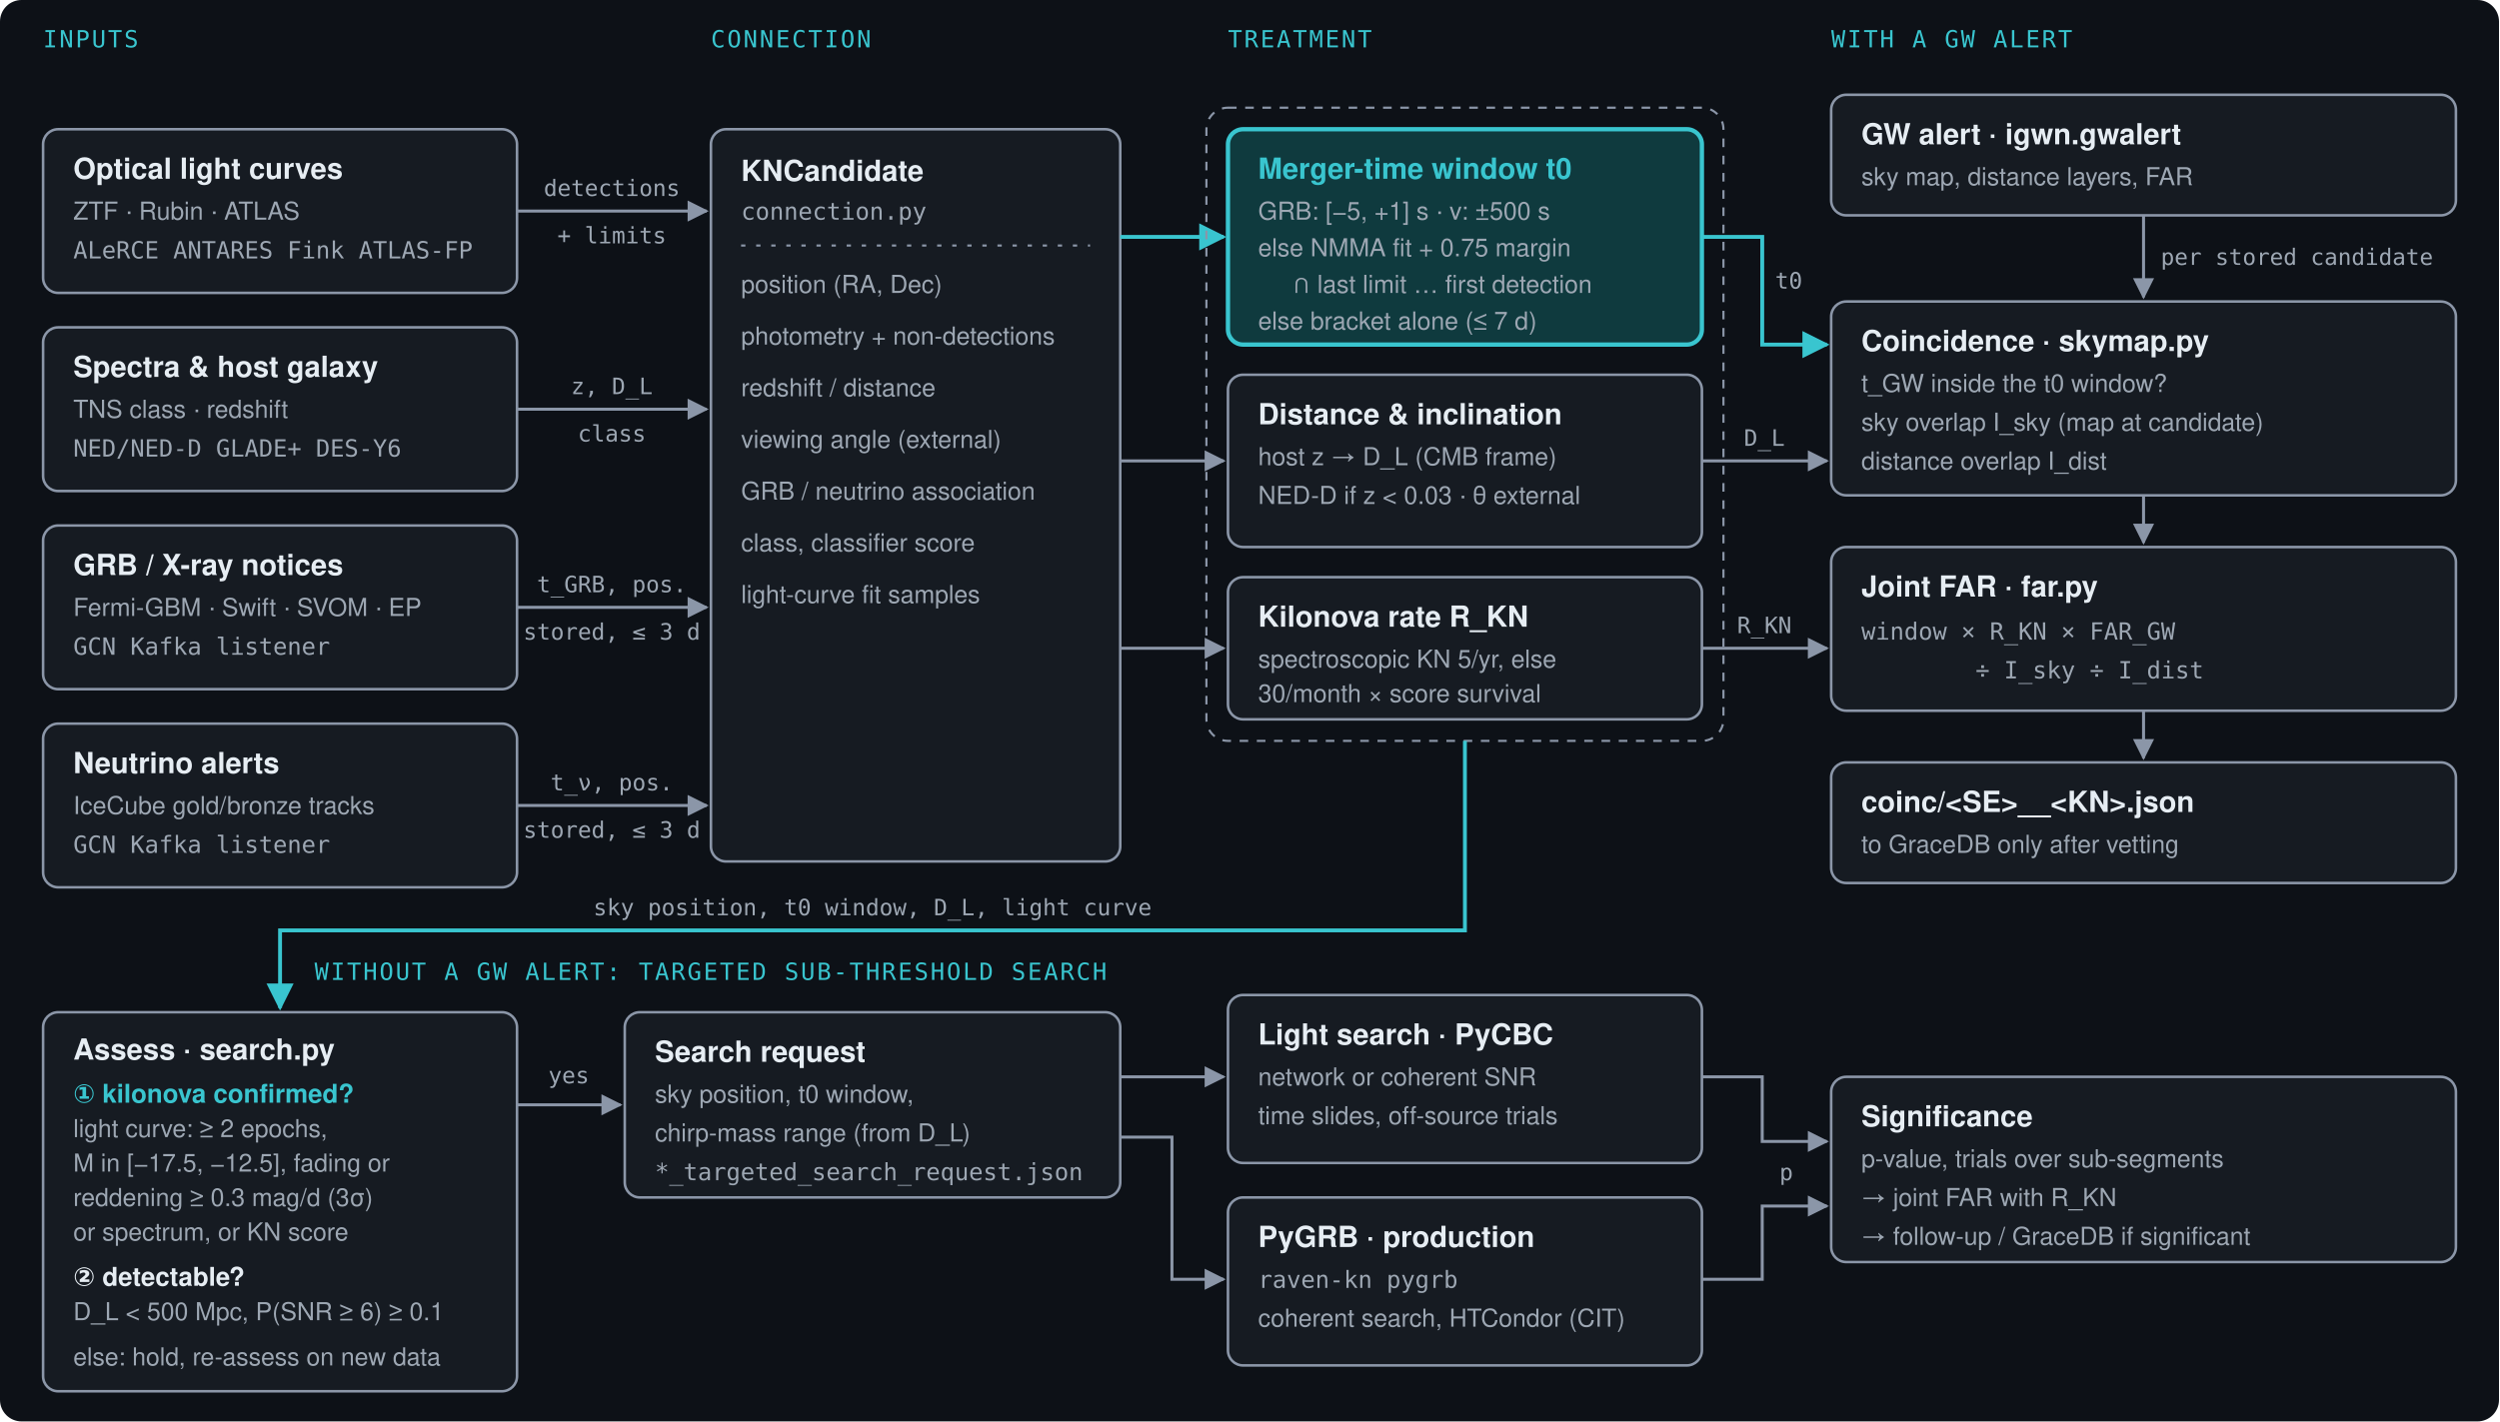
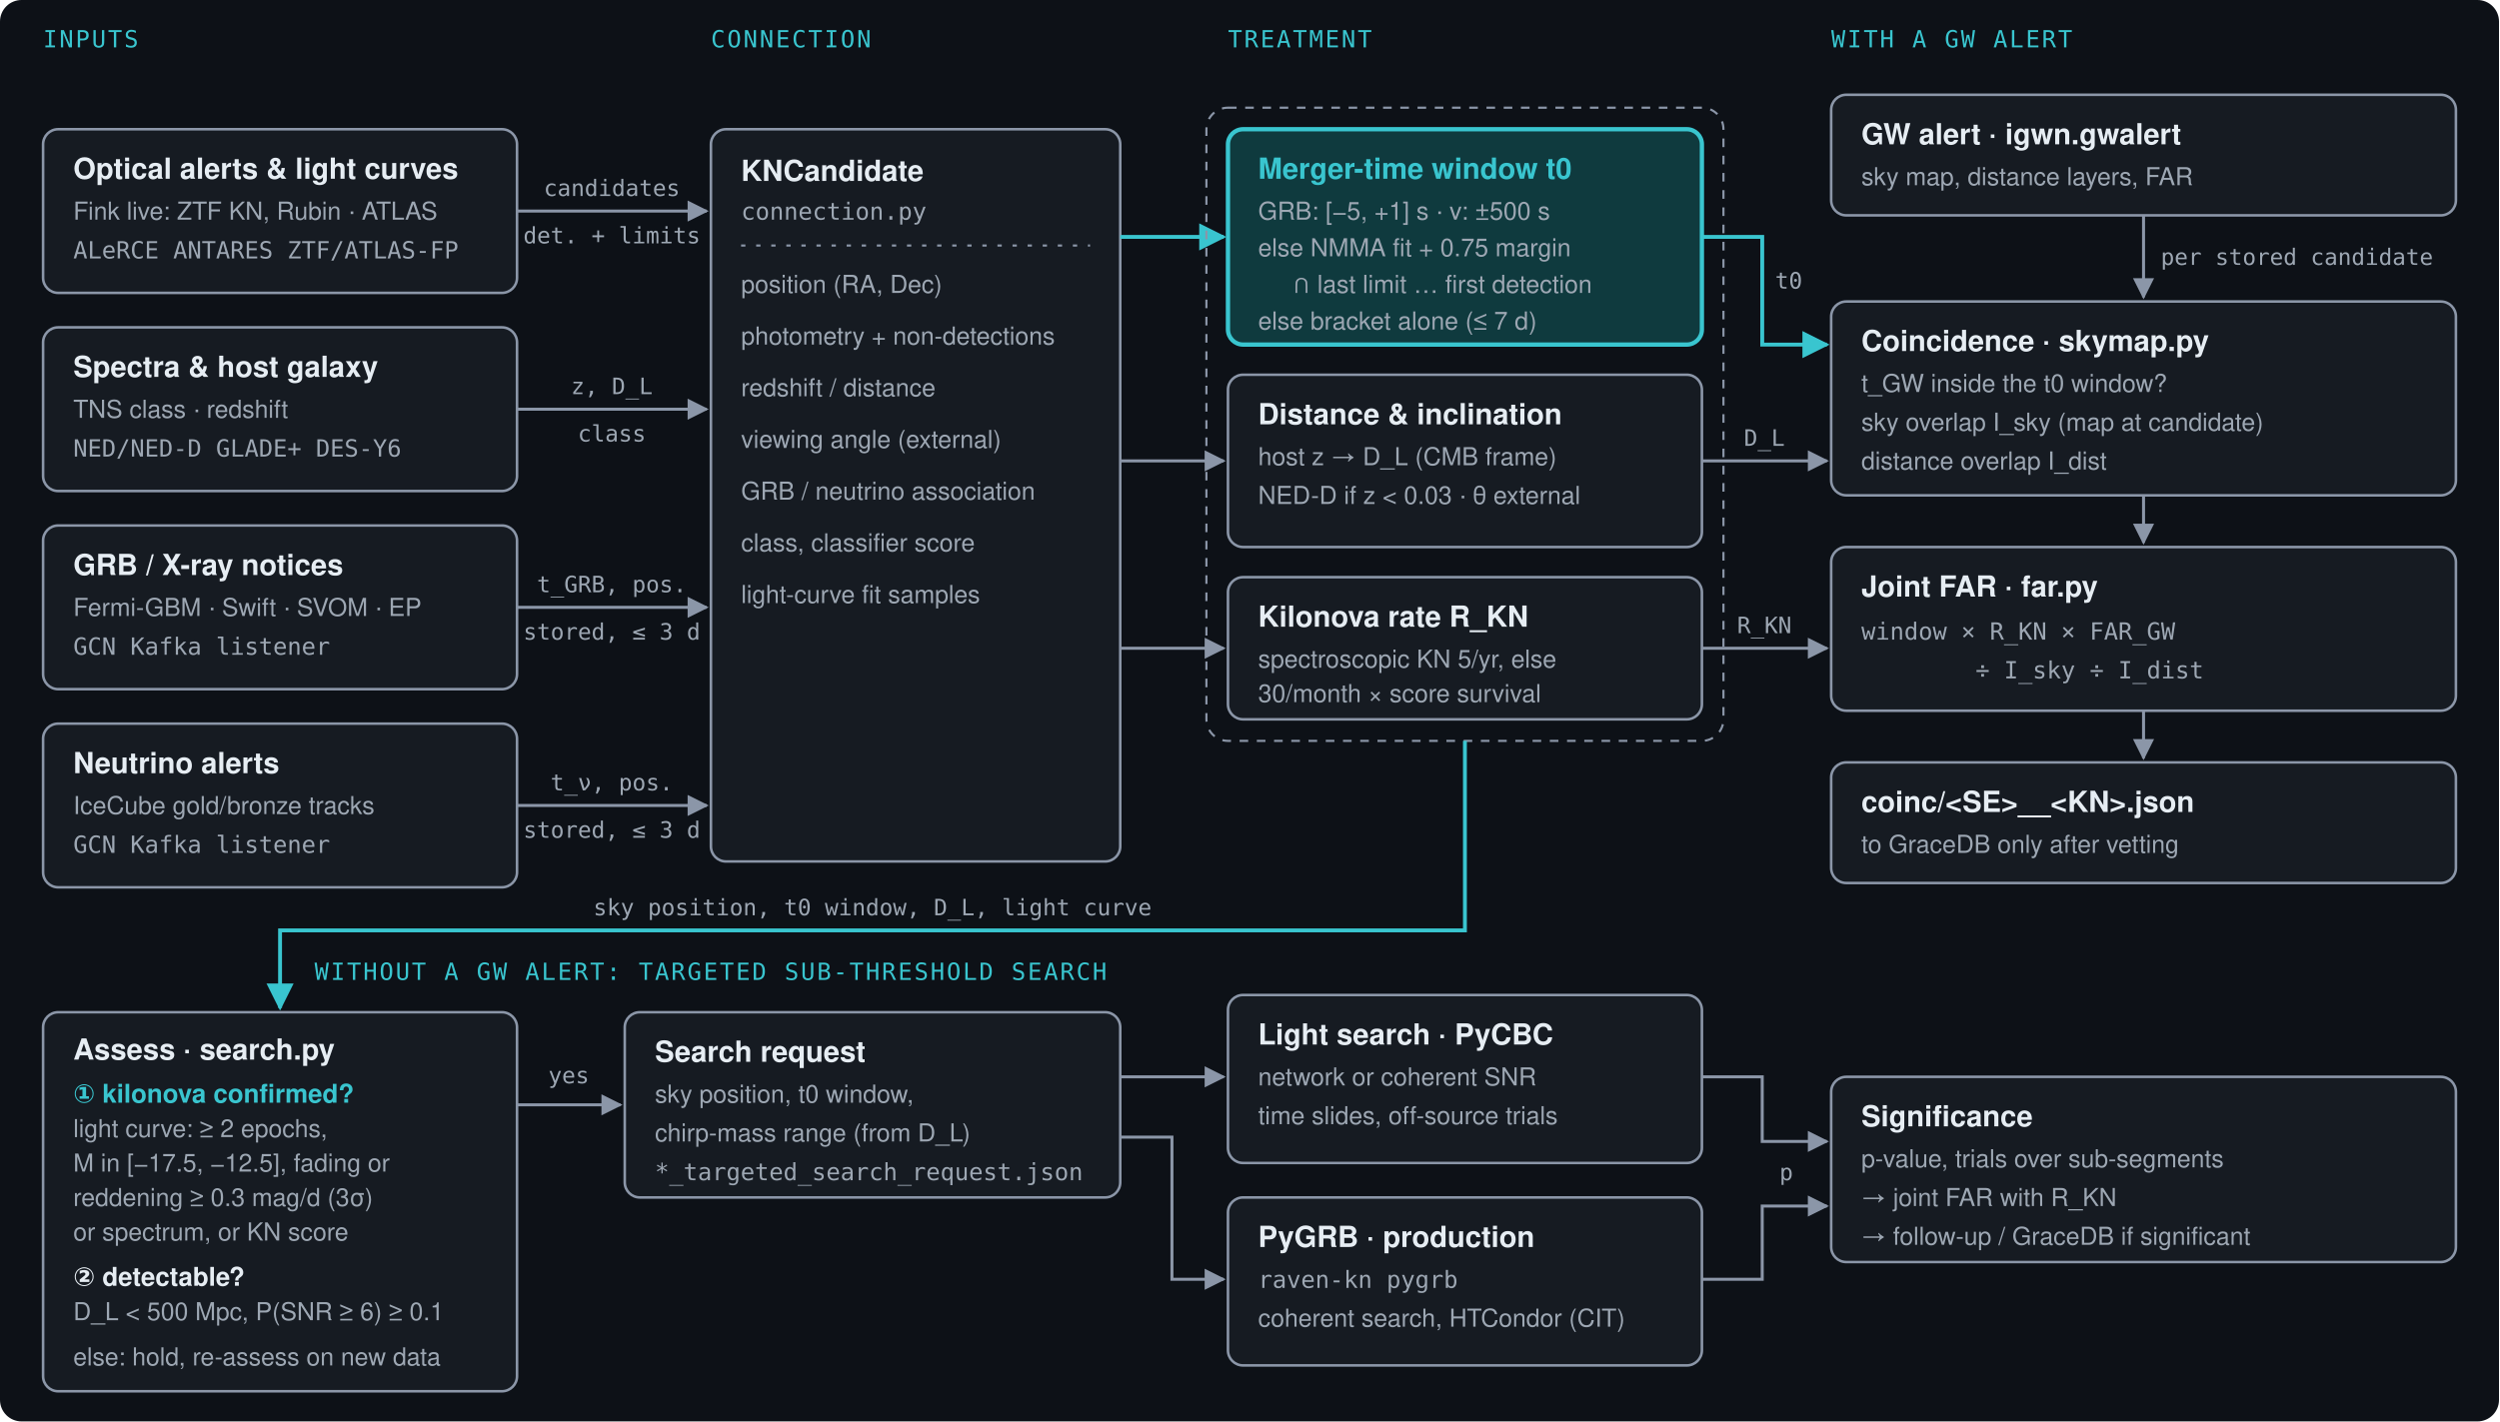
<svg xmlns="http://www.w3.org/2000/svg" width="1160" height="660" viewBox="0 0 1160 660" role="img" aria-label="RAVEN-KN workflow: optical, spectroscopic and GRB inputs build a kilonova candidate (GRB notices and neutrino alerts are stored and matched to a counterpart found up to 3 days later); treatment derives the merger-time window, distance and kilonova rate; with a GW alert these give a coincidence and a joint false-alarm rate; without one, a targeted PyCBC or PyGRB search runs only once the transient is confirmed as a kilonova (light curve, spectrum or classifier score) and is detectable.">
  <rect x="0" y="0" width="1160" height="660" rx="10" fill="#0d1117" />
  <defs>
    <marker id="ah" viewBox="0 0 10 10" refX="9" refY="5" markerWidth="7" markerHeight="7" orient="auto-start-reverse">
      <path fill="#8b96a8" d="M0,0 L10,5 L0,10 z" />
    </marker>
    <marker id="ahk" viewBox="0 0 10 10" refX="9" refY="5" markerWidth="7" markerHeight="7" orient="auto-start-reverse">
      <path fill="#39c5cf" d="M0,0 L10,5 L0,10 z" />
    </marker>
  </defs>
  <text font-family="Menlo, 'DejaVu Sans Mono', Consolas, monospace" font-size="11" font-weight="500" fill="#39c5cf" letter-spacing="0.9" x="20" y="22">INPUTS</text>
  <text font-family="Menlo, 'DejaVu Sans Mono', Consolas, monospace" font-size="11" font-weight="500" fill="#39c5cf" letter-spacing="0.9" x="330" y="22">CONNECTION</text>
  <text font-family="Menlo, 'DejaVu Sans Mono', Consolas, monospace" font-size="11" font-weight="500" fill="#39c5cf" letter-spacing="0.9" x="570" y="22">TREATMENT</text>
  <text font-family="Menlo, 'DejaVu Sans Mono', Consolas, monospace" font-size="11" font-weight="500" fill="#39c5cf" letter-spacing="0.9" x="850" y="22">WITH A GW ALERT</text>
  <rect fill="#161b22" stroke="#8b96a8" stroke-width="1.2" x="20" y="60" width="220" height="76" rx="7" />
-   <text font-family="Helvetica, Arial, 'DejaVu Sans', sans-serif" font-size="13.5" font-weight="600" fill="#e6edf3" x="34" y="83">Optical light curves</text>
-   <text font-family="Helvetica, Arial, 'DejaVu Sans', sans-serif" font-size="11.5" fill="#9da7b3" xml:space="preserve" x="34" y="102">ZTF · Rubin · ATLAS</text>
-   <text font-family="Menlo, 'DejaVu Sans Mono', Consolas, monospace" font-size="11" fill="#9da7b3" xml:space="preserve" x="34" y="120">ALeRCE ANTARES Fink ATLAS-FP</text>
+   <text font-family="Helvetica, Arial, 'DejaVu Sans', sans-serif" font-size="13.5" font-weight="600" fill="#e6edf3" x="34" y="83">Optical alerts &amp; light curves</text>
+   <text font-family="Helvetica, Arial, 'DejaVu Sans', sans-serif" font-size="11.5" fill="#9da7b3" xml:space="preserve" x="34" y="102">Fink live: ZTF KN, Rubin · ATLAS</text>
+   <text font-family="Menlo, 'DejaVu Sans Mono', Consolas, monospace" font-size="11" fill="#9da7b3" xml:space="preserve" x="34" y="120">ALeRCE ANTARES ZTF/ATLAS-FP</text>
  <rect fill="#161b22" stroke="#8b96a8" stroke-width="1.2" x="20" y="152" width="220" height="76" rx="7" />
  <text font-family="Helvetica, Arial, 'DejaVu Sans', sans-serif" font-size="13.5" font-weight="600" fill="#e6edf3" x="34" y="175">Spectra &amp; host galaxy</text>
  <text font-family="Helvetica, Arial, 'DejaVu Sans', sans-serif" font-size="11.5" fill="#9da7b3" xml:space="preserve" x="34" y="194">TNS class · redshift</text>
  <text font-family="Menlo, 'DejaVu Sans Mono', Consolas, monospace" font-size="11" fill="#9da7b3" xml:space="preserve" x="34" y="212">NED/NED-D GLADE+ DES-Y6</text>
  <rect fill="#161b22" stroke="#8b96a8" stroke-width="1.2" x="20" y="244" width="220" height="76" rx="7" />
  <text font-family="Helvetica, Arial, 'DejaVu Sans', sans-serif" font-size="13.5" font-weight="600" fill="#e6edf3" x="34" y="267">GRB / X-ray notices</text>
  <text font-family="Helvetica, Arial, 'DejaVu Sans', sans-serif" font-size="11.5" fill="#9da7b3" xml:space="preserve" x="34" y="286">Fermi-GBM · Swift · SVOM · EP</text>
  <text font-family="Menlo, 'DejaVu Sans Mono', Consolas, monospace" font-size="11" fill="#9da7b3" xml:space="preserve" x="34" y="304">GCN Kafka listener</text>
  <rect fill="#161b22" stroke="#8b96a8" stroke-width="1.2" x="20" y="336" width="220" height="76" rx="7" />
  <text font-family="Helvetica, Arial, 'DejaVu Sans', sans-serif" font-size="13.5" font-weight="600" fill="#e6edf3" x="34" y="359">Neutrino alerts</text>
  <text font-family="Helvetica, Arial, 'DejaVu Sans', sans-serif" font-size="11.5" fill="#9da7b3" xml:space="preserve" x="34" y="378">IceCube gold/bronze tracks</text>
  <text font-family="Menlo, 'DejaVu Sans Mono', Consolas, monospace" font-size="11" fill="#9da7b3" xml:space="preserve" x="34" y="396">GCN Kafka listener</text>
  <line stroke="#8b96a8" stroke-width="1.4" fill="none" x1="240" y1="98" x2="328" y2="98" marker-end="url(#ah)" />
-   <text font-family="Menlo, 'DejaVu Sans Mono', Consolas, monospace" font-size="10.5" fill="#9da7b3" x="284" y="91" text-anchor="middle">detections</text>
-   <text font-family="Menlo, 'DejaVu Sans Mono', Consolas, monospace" font-size="10.5" fill="#9da7b3" x="284" y="113" text-anchor="middle">+ limits</text>
+   <text font-family="Menlo, 'DejaVu Sans Mono', Consolas, monospace" font-size="10.5" fill="#9da7b3" x="284" y="91" text-anchor="middle">candidates</text>
+   <text font-family="Menlo, 'DejaVu Sans Mono', Consolas, monospace" font-size="10.5" fill="#9da7b3" x="284" y="113" text-anchor="middle">det. + limits</text>
  <line stroke="#8b96a8" stroke-width="1.4" fill="none" x1="240" y1="190" x2="328" y2="190" marker-end="url(#ah)" />
  <text font-family="Menlo, 'DejaVu Sans Mono', Consolas, monospace" font-size="10.5" fill="#9da7b3" x="284" y="183" text-anchor="middle">z, D_L</text>
  <text font-family="Menlo, 'DejaVu Sans Mono', Consolas, monospace" font-size="10.5" fill="#9da7b3" x="284" y="205" text-anchor="middle">class</text>
  <line stroke="#8b96a8" stroke-width="1.4" fill="none" x1="240" y1="282" x2="328" y2="282" marker-end="url(#ah)" />
  <text font-family="Menlo, 'DejaVu Sans Mono', Consolas, monospace" font-size="10.5" fill="#9da7b3" x="284" y="275" text-anchor="middle">t_GRB, pos.</text>
  <text font-family="Menlo, 'DejaVu Sans Mono', Consolas, monospace" font-size="10.5" fill="#9da7b3" x="284" y="297" text-anchor="middle">stored, ≤ 3 d</text>
  <line stroke="#8b96a8" stroke-width="1.4" fill="none" x1="240" y1="374" x2="328" y2="374" marker-end="url(#ah)" />
  <text font-family="Menlo, 'DejaVu Sans Mono', Consolas, monospace" font-size="10.5" fill="#9da7b3" x="284" y="367" text-anchor="middle">t_ν, pos.</text>
  <text font-family="Menlo, 'DejaVu Sans Mono', Consolas, monospace" font-size="10.5" fill="#9da7b3" x="284" y="389" text-anchor="middle">stored, ≤ 3 d</text>
  <rect fill="#161b22" stroke="#8b96a8" stroke-width="1.2" x="330" y="60" width="190" height="340" rx="7" />
  <text font-family="Helvetica, Arial, 'DejaVu Sans', sans-serif" font-size="13.5" font-weight="600" fill="#e6edf3" x="344" y="84">KNCandidate</text>
  <text font-family="Menlo, 'DejaVu Sans Mono', Consolas, monospace" font-size="11" fill="#9da7b3" xml:space="preserve" x="344" y="102">connection.py</text>
  <line stroke="#8b96a8" stroke-width="1" stroke-dasharray="2 5" x1="344" y1="114" x2="506" y2="114" />
  <text font-family="Helvetica, Arial, 'DejaVu Sans', sans-serif" font-size="11.5" fill="#9da7b3" xml:space="preserve" x="344" y="136">position (RA, Dec)</text>
  <text font-family="Helvetica, Arial, 'DejaVu Sans', sans-serif" font-size="11.5" fill="#9da7b3" xml:space="preserve" x="344" y="160">photometry + non-detections</text>
  <text font-family="Helvetica, Arial, 'DejaVu Sans', sans-serif" font-size="11.5" fill="#9da7b3" xml:space="preserve" x="344" y="184">redshift / distance</text>
  <text font-family="Helvetica, Arial, 'DejaVu Sans', sans-serif" font-size="11.5" fill="#9da7b3" xml:space="preserve" x="344" y="208">viewing angle (external)</text>
  <text font-family="Helvetica, Arial, 'DejaVu Sans', sans-serif" font-size="11.5" fill="#9da7b3" xml:space="preserve" x="344" y="232">GRB / neutrino association</text>
  <text font-family="Helvetica, Arial, 'DejaVu Sans', sans-serif" font-size="11.5" fill="#9da7b3" xml:space="preserve" x="344" y="256">class, classifier score</text>
  <text font-family="Helvetica, Arial, 'DejaVu Sans', sans-serif" font-size="11.5" fill="#9da7b3" xml:space="preserve" x="344" y="280">light-curve fit samples</text>
  <line stroke="#39c5cf" stroke-width="1.8" fill="none" x1="520" y1="110" x2="568" y2="110" marker-end="url(#ahk)" />
  <line stroke="#8b96a8" stroke-width="1.4" fill="none" x1="520" y1="214" x2="568" y2="214" marker-end="url(#ah)" />
  <line stroke="#8b96a8" stroke-width="1.4" fill="none" x1="520" y1="301" x2="568" y2="301" marker-end="url(#ah)" />
  <rect fill="none" stroke="#8b96a8" stroke-width="1" stroke-dasharray="4 4" x="560" y="50" width="240" height="294" rx="10" />
  <rect fill="#0f3a3e" stroke="#39c5cf" stroke-width="2" x="570" y="60" width="220" height="100" rx="7" />
  <text font-family="Helvetica, Arial, 'DejaVu Sans', sans-serif" font-size="13.5" font-weight="700" fill="#39c5cf" x="584" y="83">Merger-time window t0</text>
  <text font-family="Helvetica, Arial, 'DejaVu Sans', sans-serif" font-size="11.5" fill="#9da7b3" xml:space="preserve" x="584" y="102">GRB: [−5, +1] s · ν: ±500 s</text>
  <text font-family="Helvetica, Arial, 'DejaVu Sans', sans-serif" font-size="11.5" fill="#9da7b3" xml:space="preserve" x="584" y="119">else NMMA fit + 0.75 margin</text>
  <text font-family="Helvetica, Arial, 'DejaVu Sans', sans-serif" font-size="11.5" fill="#9da7b3" xml:space="preserve" x="584" y="136">     ∩ last limit … first detection</text>
  <text font-family="Helvetica, Arial, 'DejaVu Sans', sans-serif" font-size="11.5" fill="#9da7b3" xml:space="preserve" x="584" y="153">else bracket alone (≤ 7 d)</text>
  <rect fill="#161b22" stroke="#8b96a8" stroke-width="1.2" x="570" y="174" width="220" height="80" rx="7" />
  <text font-family="Helvetica, Arial, 'DejaVu Sans', sans-serif" font-size="13.5" font-weight="600" fill="#e6edf3" x="584" y="197">Distance &amp; inclination</text>
  <text font-family="Helvetica, Arial, 'DejaVu Sans', sans-serif" font-size="11.5" fill="#9da7b3" xml:space="preserve" x="584" y="216">host z → D_L (CMB frame)</text>
  <text font-family="Helvetica, Arial, 'DejaVu Sans', sans-serif" font-size="11.5" fill="#9da7b3" xml:space="preserve" x="584" y="234">NED-D if z &lt; 0.03 · θ external</text>
  <rect fill="#161b22" stroke="#8b96a8" stroke-width="1.2" x="570" y="268" width="220" height="66" rx="7" />
  <text font-family="Helvetica, Arial, 'DejaVu Sans', sans-serif" font-size="13.5" font-weight="600" fill="#e6edf3" x="584" y="291">Kilonova rate R_KN</text>
  <text font-family="Helvetica, Arial, 'DejaVu Sans', sans-serif" font-size="11.5" fill="#9da7b3" xml:space="preserve" x="584" y="310">spectroscopic KN 5/yr, else</text>
  <text font-family="Helvetica, Arial, 'DejaVu Sans', sans-serif" font-size="11.5" fill="#9da7b3" xml:space="preserve" x="584" y="326">30/month × score survival</text>
  <rect fill="#161b22" stroke="#8b96a8" stroke-width="1.2" x="850" y="44" width="290" height="56" rx="7" />
  <text font-family="Helvetica, Arial, 'DejaVu Sans', sans-serif" font-size="13.5" font-weight="600" fill="#e6edf3" x="864" y="67">GW alert · igwn.gwalert</text>
  <text font-family="Helvetica, Arial, 'DejaVu Sans', sans-serif" font-size="11.5" fill="#9da7b3" xml:space="preserve" x="864" y="86">sky map, distance layers, FAR</text>
  <line stroke="#8b96a8" stroke-width="1.4" fill="none" x1="995" y1="100" x2="995" y2="138" marker-end="url(#ah)" />
  <text font-family="Menlo, 'DejaVu Sans Mono', Consolas, monospace" font-size="10.5" fill="#9da7b3" x="1003" y="123">per stored candidate</text>
  <rect fill="#161b22" stroke="#8b96a8" stroke-width="1.2" x="850" y="140" width="290" height="90" rx="7" />
  <text font-family="Helvetica, Arial, 'DejaVu Sans', sans-serif" font-size="13.5" font-weight="600" fill="#e6edf3" x="864" y="163">Coincidence · skymap.py</text>
  <text font-family="Helvetica, Arial, 'DejaVu Sans', sans-serif" font-size="11.5" fill="#9da7b3" xml:space="preserve" x="864" y="182">t_GW inside the t0 window?</text>
  <text font-family="Helvetica, Arial, 'DejaVu Sans', sans-serif" font-size="11.5" fill="#9da7b3" xml:space="preserve" x="864" y="200">sky overlap I_sky (map at candidate)</text>
  <text font-family="Helvetica, Arial, 'DejaVu Sans', sans-serif" font-size="11.5" fill="#9da7b3" xml:space="preserve" x="864" y="218">distance overlap I_dist</text>
  <line stroke="#8b96a8" stroke-width="1.4" fill="none" x1="995" y1="230" x2="995" y2="252" marker-end="url(#ah)" />
  <rect fill="#161b22" stroke="#8b96a8" stroke-width="1.2" x="850" y="254" width="290" height="76" rx="7" />
  <text font-family="Helvetica, Arial, 'DejaVu Sans', sans-serif" font-size="13.5" font-weight="600" fill="#e6edf3" x="864" y="277">Joint FAR · far.py</text>
  <text font-family="Menlo, 'DejaVu Sans Mono', Consolas, monospace" font-size="11" fill="#9da7b3" xml:space="preserve" x="864" y="297">window × R_KN × FAR_GW</text>
  <text font-family="Menlo, 'DejaVu Sans Mono', Consolas, monospace" font-size="11" fill="#9da7b3" xml:space="preserve" x="864" y="315">        ÷ I_sky ÷ I_dist</text>
  <line stroke="#8b96a8" stroke-width="1.4" fill="none" x1="995" y1="330" x2="995" y2="352" marker-end="url(#ah)" />
  <rect fill="#161b22" stroke="#8b96a8" stroke-width="1.2" x="850" y="354" width="290" height="56" rx="7" />
  <text font-family="Helvetica, Arial, 'DejaVu Sans', sans-serif" font-size="13.5" font-weight="600" fill="#e6edf3" x="864" y="377">coinc/&lt;SE&gt;__&lt;KN&gt;.json</text>
  <text font-family="Helvetica, Arial, 'DejaVu Sans', sans-serif" font-size="11.5" fill="#9da7b3" xml:space="preserve" x="864" y="396">to GraceDB only after vetting</text>
  <path stroke="#39c5cf" stroke-width="1.8" fill="none" d="M790,110 L818,110 L818,160 L848,160" marker-end="url(#ahk)" />
  <text font-family="Menlo, 'DejaVu Sans Mono', Consolas, monospace" font-size="10.5" fill="#9da7b3" x="824" y="134">t0</text>
  <line stroke="#8b96a8" stroke-width="1.4" fill="none" x1="790" y1="214" x2="848" y2="214" marker-end="url(#ah)" />
  <text font-family="Menlo, 'DejaVu Sans Mono', Consolas, monospace" font-size="10.5" fill="#9da7b3" x="819" y="207" text-anchor="middle">D_L</text>
  <line stroke="#8b96a8" stroke-width="1.4" fill="none" x1="790" y1="301" x2="848" y2="301" marker-end="url(#ah)" />
  <text font-family="Menlo, 'DejaVu Sans Mono', Consolas, monospace" font-size="10.5" fill="#9da7b3" x="819" y="294" text-anchor="middle">R_KN</text>
  <path stroke="#39c5cf" stroke-width="1.8" fill="none" d="M680,344 L680,432 L130,432 L130,468" marker-end="url(#ahk)" />
  <text font-family="Menlo, 'DejaVu Sans Mono', Consolas, monospace" font-size="10.5" fill="#9da7b3" x="405" y="425" text-anchor="middle">sky position, t0 window, D_L, light curve</text>
  <text font-family="Menlo, 'DejaVu Sans Mono', Consolas, monospace" font-size="11" font-weight="500" fill="#39c5cf" letter-spacing="0.9" x="146" y="455">WITHOUT A GW ALERT: TARGETED SUB-THRESHOLD SEARCH</text>
  <rect fill="#161b22" stroke="#8b96a8" stroke-width="1.2" x="20" y="470" width="220" height="176" rx="7" />
  <text font-family="Helvetica, Arial, 'DejaVu Sans', sans-serif" font-size="13.5" font-weight="600" fill="#e6edf3" x="34" y="492">Assess · search.py</text>
  <text font-family="Helvetica, Arial, 'DejaVu Sans', sans-serif" font-size="12" font-weight="700" fill="#39c5cf" xml:space="preserve" x="34" y="512">① kilonova confirmed?</text>
  <text font-family="Helvetica, Arial, 'DejaVu Sans', sans-serif" font-size="11.5" fill="#9da7b3" xml:space="preserve" x="34" y="528">light curve: ≥ 2 epochs,</text>
  <text font-family="Helvetica, Arial, 'DejaVu Sans', sans-serif" font-size="11.5" fill="#9da7b3" xml:space="preserve" x="34" y="544">M in [−17.5, −12.5], fading or</text>
  <text font-family="Helvetica, Arial, 'DejaVu Sans', sans-serif" font-size="11.5" fill="#9da7b3" xml:space="preserve" x="34" y="560">reddening ≥ 0.3 mag/d (3σ)</text>
  <text font-family="Helvetica, Arial, 'DejaVu Sans', sans-serif" font-size="11.5" fill="#9da7b3" xml:space="preserve" x="34" y="576">or spectrum, or KN score</text>
  <text font-family="Helvetica, Arial, 'DejaVu Sans', sans-serif" font-size="12" font-weight="700" fill="#e6edf3" xml:space="preserve" x="34" y="597">② detectable?</text>
  <text font-family="Helvetica, Arial, 'DejaVu Sans', sans-serif" font-size="11.5" fill="#9da7b3" xml:space="preserve" x="34" y="613">D_L &lt; 500 Mpc, P(SNR ≥ 6) ≥ 0.1</text>
  <text font-family="Helvetica, Arial, 'DejaVu Sans', sans-serif" font-size="11.5" fill="#9da7b3" xml:space="preserve" x="34" y="634">else: hold, re-assess on new data</text>
  <line stroke="#8b96a8" stroke-width="1.4" fill="none" x1="240" y1="513" x2="288" y2="513" marker-end="url(#ah)" />
  <text font-family="Menlo, 'DejaVu Sans Mono', Consolas, monospace" font-size="10.5" fill="#9da7b3" x="264" y="503" text-anchor="middle">yes</text>
  <rect fill="#161b22" stroke="#8b96a8" stroke-width="1.2" x="290" y="470" width="230" height="86" rx="7" />
  <text font-family="Helvetica, Arial, 'DejaVu Sans', sans-serif" font-size="13.5" font-weight="600" fill="#e6edf3" x="304" y="493">Search request</text>
  <text font-family="Helvetica, Arial, 'DejaVu Sans', sans-serif" font-size="11.5" fill="#9da7b3" xml:space="preserve" x="304" y="512">sky position, t0 window,</text>
  <text font-family="Helvetica, Arial, 'DejaVu Sans', sans-serif" font-size="11.5" fill="#9da7b3" xml:space="preserve" x="304" y="530">chirp-mass range (from D_L)</text>
  <text font-family="Menlo, 'DejaVu Sans Mono', Consolas, monospace" font-size="11" fill="#9da7b3" xml:space="preserve" x="304" y="548">*_targeted_search_request.json</text>
  <line stroke="#8b96a8" stroke-width="1.4" fill="none" x1="520" y1="500" x2="568" y2="500" marker-end="url(#ah)" />
  <path stroke="#8b96a8" stroke-width="1.4" fill="none" d="M520,528 L544,528 L544,594 L568,594" marker-end="url(#ah)" />
  <rect fill="#161b22" stroke="#8b96a8" stroke-width="1.2" x="570" y="462" width="220" height="78" rx="7" />
  <text font-family="Helvetica, Arial, 'DejaVu Sans', sans-serif" font-size="13.5" font-weight="600" fill="#e6edf3" x="584" y="485">Light search · PyCBC</text>
  <text font-family="Helvetica, Arial, 'DejaVu Sans', sans-serif" font-size="11.5" fill="#9da7b3" xml:space="preserve" x="584" y="504">network or coherent SNR</text>
  <text font-family="Helvetica, Arial, 'DejaVu Sans', sans-serif" font-size="11.5" fill="#9da7b3" xml:space="preserve" x="584" y="522">time slides, off-source trials</text>
  <rect fill="#161b22" stroke="#8b96a8" stroke-width="1.2" x="570" y="556" width="220" height="78" rx="7" />
  <text font-family="Helvetica, Arial, 'DejaVu Sans', sans-serif" font-size="13.5" font-weight="600" fill="#e6edf3" x="584" y="579">PyGRB · production</text>
  <text font-family="Menlo, 'DejaVu Sans Mono', Consolas, monospace" font-size="11" fill="#9da7b3" xml:space="preserve" x="584" y="598">raven-kn pygrb</text>
  <text font-family="Helvetica, Arial, 'DejaVu Sans', sans-serif" font-size="11.5" fill="#9da7b3" xml:space="preserve" x="584" y="616">coherent search, HTCondor (CIT)</text>
  <path stroke="#8b96a8" stroke-width="1.4" fill="none" d="M790,500 L818,500 L818,530 L848,530" marker-end="url(#ah)" />
  <path stroke="#8b96a8" stroke-width="1.4" fill="none" d="M790,594 L818,594 L818,560 L848,560" marker-end="url(#ah)" />
  <text font-family="Menlo, 'DejaVu Sans Mono', Consolas, monospace" font-size="10.5" fill="#9da7b3" x="826" y="548">p</text>
  <rect fill="#161b22" stroke="#8b96a8" stroke-width="1.2" x="850" y="500" width="290" height="86" rx="7" />
  <text font-family="Helvetica, Arial, 'DejaVu Sans', sans-serif" font-size="13.5" font-weight="600" fill="#e6edf3" x="864" y="523">Significance</text>
  <text font-family="Helvetica, Arial, 'DejaVu Sans', sans-serif" font-size="11.5" fill="#9da7b3" xml:space="preserve" x="864" y="542">p-value, trials over sub-segments</text>
  <text font-family="Helvetica, Arial, 'DejaVu Sans', sans-serif" font-size="11.5" fill="#9da7b3" xml:space="preserve" x="864" y="560">→ joint FAR with R_KN</text>
  <text font-family="Helvetica, Arial, 'DejaVu Sans', sans-serif" font-size="11.5" fill="#9da7b3" xml:space="preserve" x="864" y="578">→ follow-up / GraceDB if significant</text>
</svg>
